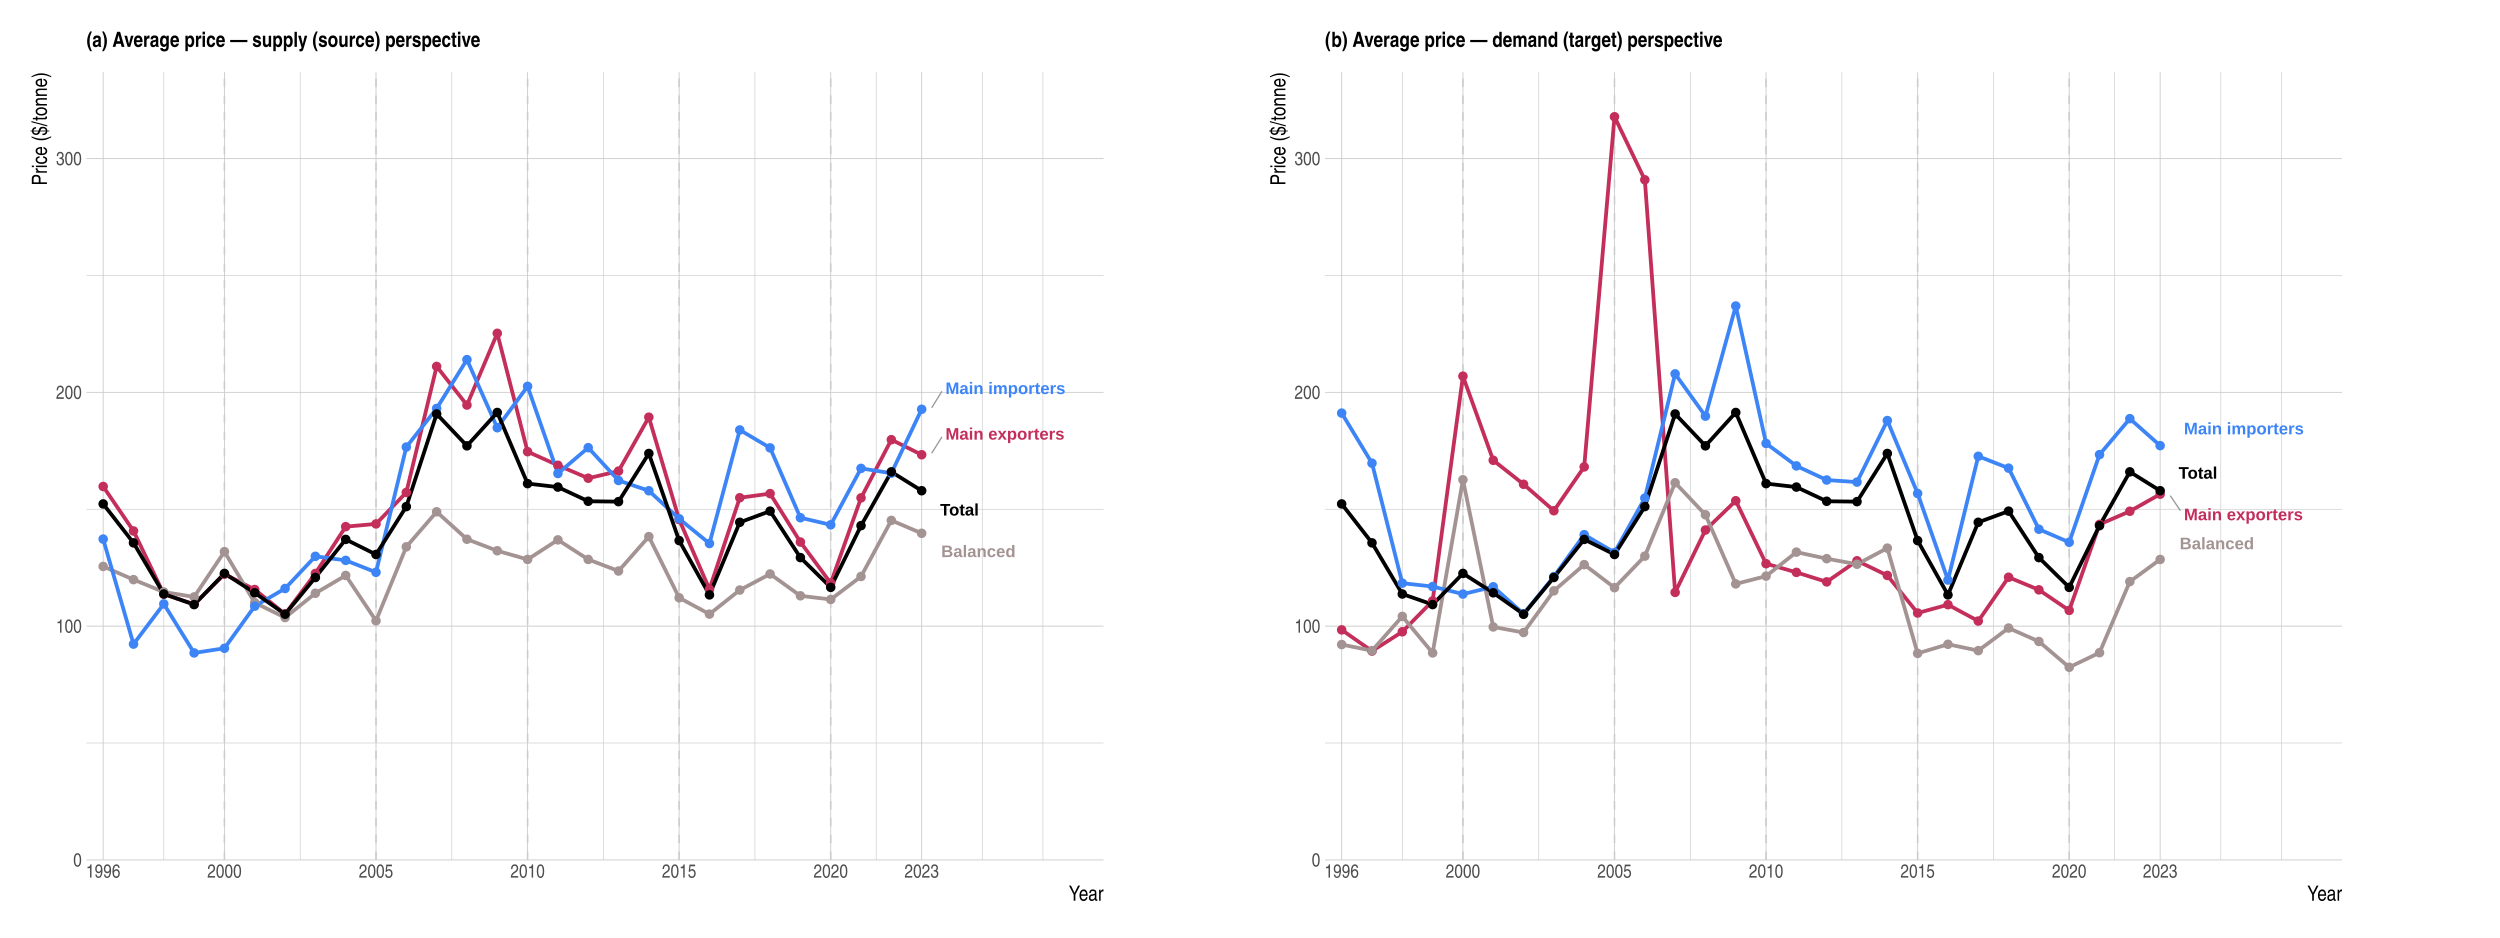
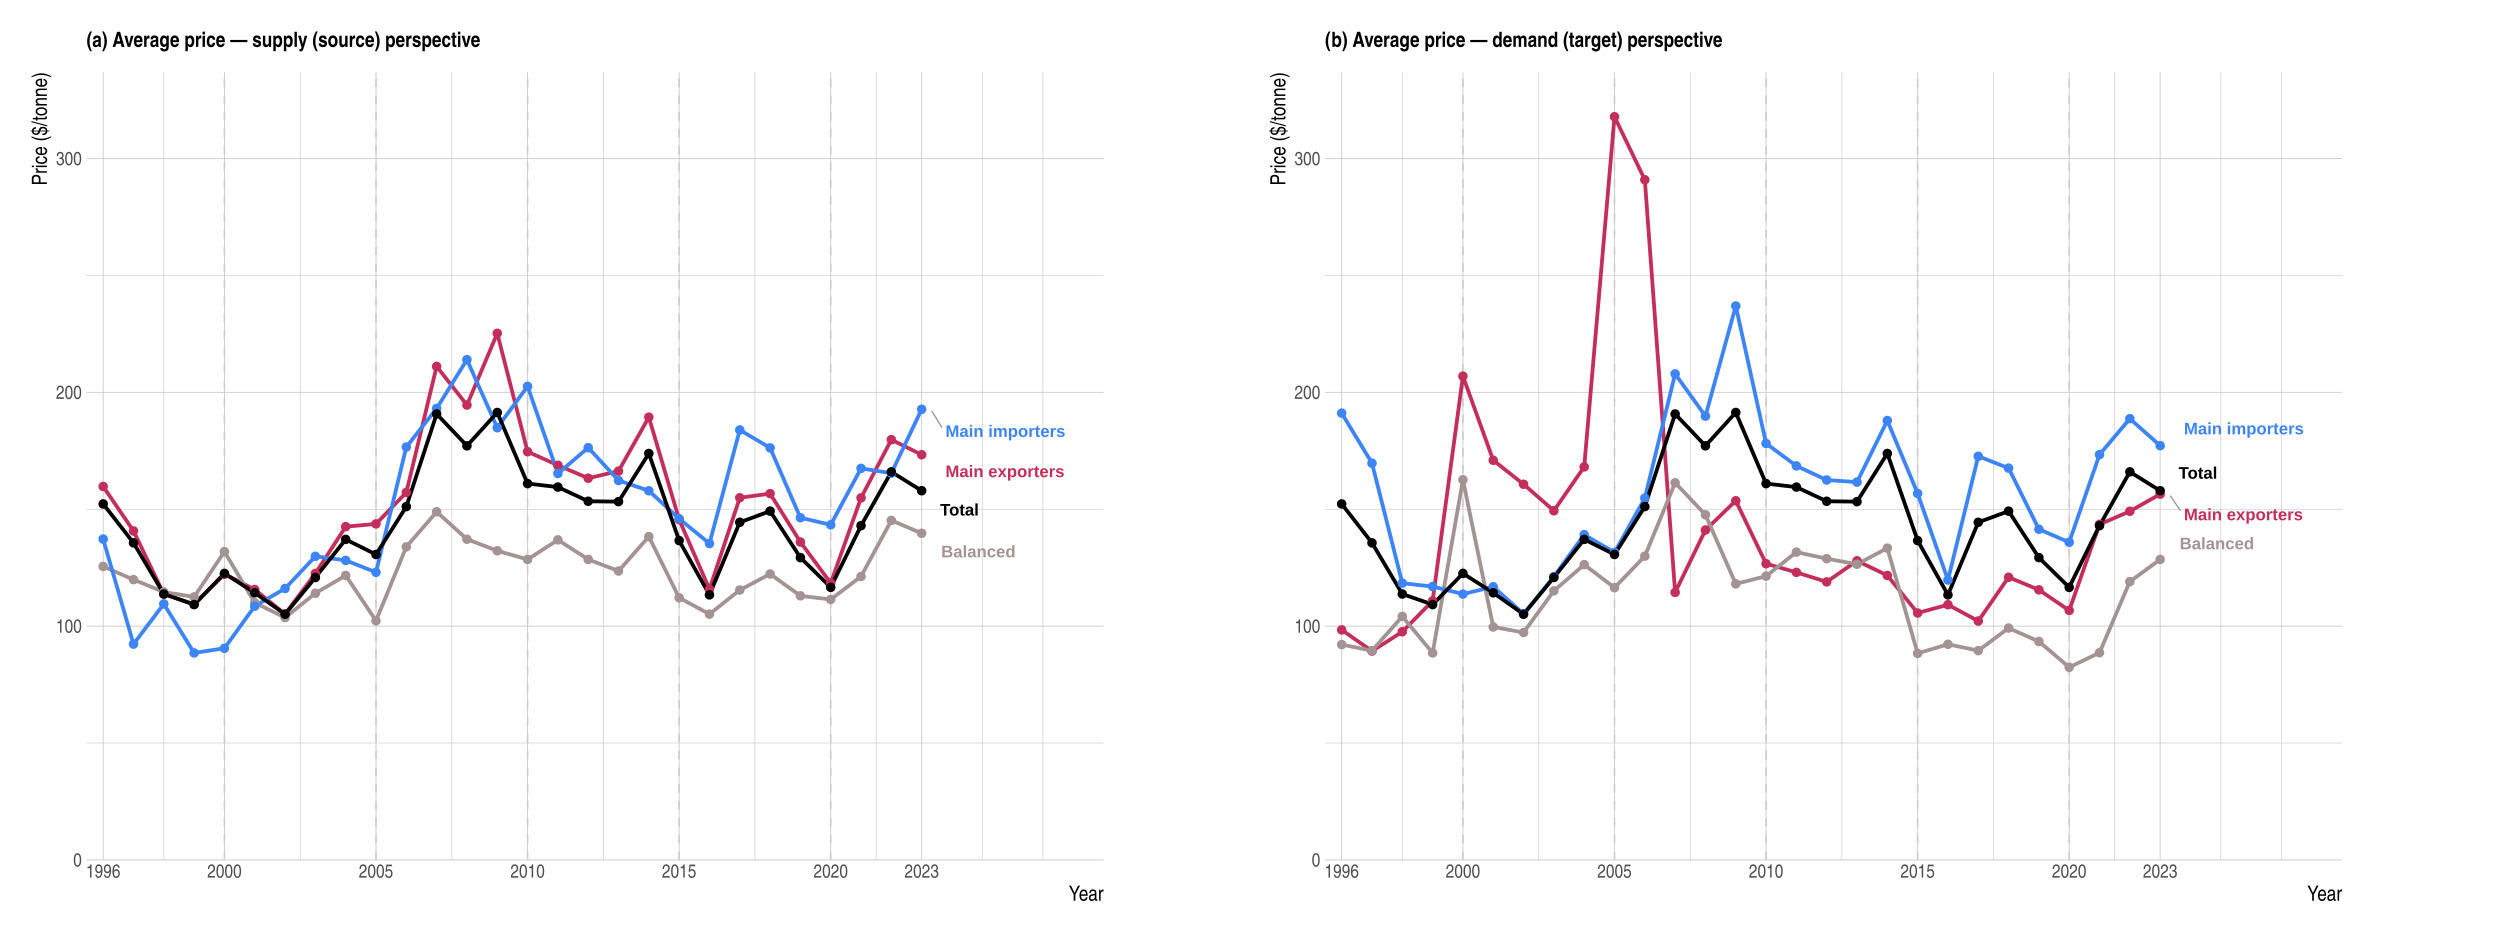
<svg xmlns="http://www.w3.org/2000/svg" class="svglite" width="1190.40pt" height="446.40pt" viewBox="0 0 1190.40 446.40">
  <defs>
    <style type="text/css">
    .svglite line, .svglite polyline, .svglite polygon, .svglite path, .svglite rect, .svglite circle {
      fill: none;
      stroke: #000000;
      stroke-linecap: round;
      stroke-linejoin: round;
      stroke-miterlimit: 10.00;
    }
    .svglite text {
      white-space: pre;
    }
  </style>
  </defs>
  <rect width="100%" height="100%" style="stroke: none; fill: #FFFFFF;" />
  <defs>
    <clipPath id="cpMC4wMHwxMTkwLjQwfDAuMDB8NDQ2LjQw">
      <rect x="0.00" y="0.00" width="1190.40" height="446.40" />
    </clipPath>
  </defs>
  <g clip-path="url(#cpMC4wMHwxMTkwLjQwfDAuMDB8NDQ2LjQw)">
    <rect x="0" y="0.00" width="1190.40" height="446.40" style="stroke-width: 1.07; stroke: #FFFFFF; fill: #FFFFFF;" />
  </g>
  <defs>
    <clipPath id="cpNDEuMTl8MTExNS4xOHwzNC4zNnw0MDkuNDY=">
      <rect x="41.19" y="34.36" width="1073.99" height="375.10" />
    </clipPath>
  </defs>
  <g clip-path="url(#cpNDEuMTl8MTExNS4xOHwzNC4zNnw0MDkuNDY=)">
</g>
  <g clip-path="url(#cpMC4wMHwxMTkwLjQwfDAuMDB8NDQ2LjQw)">
</g>
  <defs>
    <clipPath id="cpNS40OHw1OTUuMjB8NS40OHw0NDAuOTI=">
      <rect x="5.48" y="5.48" width="589.72" height="435.44" />
    </clipPath>
  </defs>
  <g clip-path="url(#cpNS40OHw1OTUuMjB8NS40OHw0NDAuOTI=)">
</g>
  <g clip-path="url(#cpMC4wMHwxMTkwLjQwfDAuMDB8NDQ2LjQw)">
</g>
  <defs>
    <clipPath id="cpNTk1LjIwfDExODQuOTJ8NS40OHw0NDAuOTI=">
      <rect x="595.20" y="5.48" width="589.72" height="435.44" />
    </clipPath>
  </defs>
  <g clip-path="url(#cpNTk1LjIwfDExODQuOTJ8NS40OHw0NDAuOTI=)">
</g>
  <g clip-path="url(#cpMC4wMHwxMTkwLjQwfDAuMDB8NDQ2LjQw)">
    <polyline points="41.19,353.80 525.46,353.80 " style="stroke-width: 0.32; stroke: #CCCCCC; stroke-linecap: butt;" />
    <polyline points="41.19,242.49 525.46,242.49 " style="stroke-width: 0.32; stroke: #CCCCCC; stroke-linecap: butt;" />
    <polyline points="41.19,131.17 525.46,131.17 " style="stroke-width: 0.32; stroke: #CCCCCC; stroke-linecap: butt;" />
    <polyline points="78.00,409.46 78.00,34.36 " style="stroke-width: 0.32; stroke: #CCCCCC; stroke-linecap: butt;" />
    <polyline points="142.96,409.46 142.96,34.36 " style="stroke-width: 0.32; stroke: #CCCCCC; stroke-linecap: butt;" />
    <polyline points="215.13,409.46 215.13,34.36 " style="stroke-width: 0.32; stroke: #CCCCCC; stroke-linecap: butt;" />
    <polyline points="287.30,409.46 287.30,34.36 " style="stroke-width: 0.32; stroke: #CCCCCC; stroke-linecap: butt;" />
    <polyline points="359.47,409.46 359.47,34.36 " style="stroke-width: 0.32; stroke: #CCCCCC; stroke-linecap: butt;" />
    <polyline points="417.21,409.46 417.21,34.36 " style="stroke-width: 0.32; stroke: #CCCCCC; stroke-linecap: butt;" />
    <polyline points="467.72,409.46 467.72,34.36 " style="stroke-width: 0.32; stroke: #CCCCCC; stroke-linecap: butt;" />
    <polyline points="496.59,409.46 496.59,34.36 " style="stroke-width: 0.32; stroke: #CCCCCC; stroke-linecap: butt;" />
    <polyline points="41.19,409.46 525.46,409.46 " style="stroke-width: 0.43; stroke: #CCCCCC; stroke-linecap: butt;" />
    <polyline points="41.19,298.14 525.46,298.14 " style="stroke-width: 0.43; stroke: #CCCCCC; stroke-linecap: butt;" />
    <polyline points="41.19,186.83 525.46,186.83 " style="stroke-width: 0.43; stroke: #CCCCCC; stroke-linecap: butt;" />
    <polyline points="41.19,75.51 525.46,75.51 " style="stroke-width: 0.43; stroke: #CCCCCC; stroke-linecap: butt;" />
    <polyline points="49.13,409.46 49.13,34.36 " style="stroke-width: 0.43; stroke: #CCCCCC; stroke-linecap: butt;" />
    <polyline points="106.87,409.46 106.87,34.36 " style="stroke-width: 0.43; stroke: #CCCCCC; stroke-linecap: butt;" />
    <polyline points="179.04,409.46 179.04,34.36 " style="stroke-width: 0.43; stroke: #CCCCCC; stroke-linecap: butt;" />
    <polyline points="251.21,409.46 251.21,34.36 " style="stroke-width: 0.43; stroke: #CCCCCC; stroke-linecap: butt;" />
    <polyline points="323.38,409.46 323.38,34.36 " style="stroke-width: 0.43; stroke: #CCCCCC; stroke-linecap: butt;" />
    <polyline points="395.55,409.46 395.55,34.36 " style="stroke-width: 0.43; stroke: #CCCCCC; stroke-linecap: butt;" />
    <polyline points="438.86,409.46 438.86,34.36 " style="stroke-width: 0.43; stroke: #CCCCCC; stroke-linecap: butt;" />
    <line x1="106.87" y1="409.46" x2="106.87" y2="34.36" style="stroke-width: 0.75; stroke: #CCCCCC; stroke-dasharray: 4.00,4.00; stroke-linecap: butt;" />
    <line x1="179.04" y1="409.46" x2="179.04" y2="34.36" style="stroke-width: 0.75; stroke: #CCCCCC; stroke-dasharray: 4.00,4.00; stroke-linecap: butt;" />
    <line x1="251.21" y1="409.46" x2="251.21" y2="34.36" style="stroke-width: 0.75; stroke: #CCCCCC; stroke-dasharray: 4.00,4.00; stroke-linecap: butt;" />
    <line x1="323.38" y1="409.46" x2="323.38" y2="34.36" style="stroke-width: 0.75; stroke: #CCCCCC; stroke-dasharray: 4.00,4.00; stroke-linecap: butt;" />
    <line x1="395.55" y1="409.46" x2="395.55" y2="34.36" style="stroke-width: 0.75; stroke: #CCCCCC; stroke-dasharray: 4.00,4.00; stroke-linecap: butt;" />
    <polyline points="49.13,231.65 63.57,252.82 78.00,282.87 92.44,287.76 106.87,273.40 121.30,280.70 135.74,292.39 150.17,273.06 164.61,250.77 179.04,249.47 193.47,234.48 207.91,174.48 222.34,192.87 236.78,158.71 251.21,215.07 265.65,221.55 280.08,227.71 294.51,224.32 308.95,198.65 323.38,247.39 337.82,280.58 352.25,237.01 366.69,235.04 381.12,258.10 395.55,277.65 409.99,237.07 424.42,209.36 438.86,216.53 " style="stroke-width: 1.81; stroke: #C32E5A; stroke-linecap: butt;" />
    <polyline points="49.13,269.71 63.57,276.00 78.00,281.89 92.44,284.23 106.87,262.67 121.30,286.99 135.74,294.06 150.17,282.49 164.61,274.00 179.04,295.58 193.47,260.38 207.91,243.69 222.34,256.76 236.78,262.25 251.21,266.39 265.65,257.07 280.08,266.38 294.51,271.90 308.95,255.51 323.38,284.63 337.82,292.42 352.25,280.96 366.69,273.31 381.12,283.70 395.55,285.44 409.99,274.49 424.42,247.79 438.86,253.94 " style="stroke-width: 1.81; stroke: #A49393; stroke-linecap: butt;" />
    <polyline points="49.13,256.69 63.57,306.70 78.00,287.56 92.44,310.90 106.87,308.68 121.30,288.62 135.74,280.22 150.17,264.90 164.61,266.83 179.04,272.51 193.47,212.87 207.91,194.49 222.34,171.25 236.78,203.67 251.21,183.97 265.65,225.46 280.08,213.17 294.51,228.79 308.95,233.68 323.38,247.00 337.82,258.80 352.25,204.73 366.69,213.26 381.12,246.52 395.55,249.90 409.99,223.02 424.42,225.32 438.86,194.88 " style="stroke-width: 1.81; stroke: #3D85F7; stroke-linecap: butt;" />
    <polyline points="49.13,239.95 63.57,258.49 78.00,282.84 92.44,287.88 106.87,273.04 121.30,282.27 135.74,292.47 150.17,274.97 164.61,256.84 179.04,264.03 193.47,241.22 207.91,197.11 222.34,212.29 236.78,196.41 251.21,230.27 265.65,231.92 280.08,238.68 294.51,238.86 308.95,215.93 323.38,257.40 337.82,283.26 352.25,248.70 366.69,243.38 381.12,265.51 395.55,279.68 409.99,250.29 424.42,224.68 438.86,233.66 " style="stroke-width: 1.81; stroke-linecap: butt;" />
    <circle cx="49.13" cy="231.65" r="2.27" style="stroke-width: 0.71; stroke: none; fill: #C32E5A;" />
    <circle cx="63.57" cy="252.82" r="2.27" style="stroke-width: 0.71; stroke: none; fill: #C32E5A;" />
    <circle cx="78.00" cy="282.87" r="2.27" style="stroke-width: 0.71; stroke: none; fill: #C32E5A;" />
    <circle cx="92.44" cy="287.76" r="2.27" style="stroke-width: 0.71; stroke: none; fill: #C32E5A;" />
    <circle cx="106.87" cy="273.40" r="2.27" style="stroke-width: 0.71; stroke: none; fill: #C32E5A;" />
    <circle cx="121.30" cy="280.70" r="2.27" style="stroke-width: 0.71; stroke: none; fill: #C32E5A;" />
    <circle cx="135.74" cy="292.39" r="2.27" style="stroke-width: 0.71; stroke: none; fill: #C32E5A;" />
    <circle cx="150.17" cy="273.06" r="2.27" style="stroke-width: 0.71; stroke: none; fill: #C32E5A;" />
    <circle cx="164.61" cy="250.77" r="2.27" style="stroke-width: 0.71; stroke: none; fill: #C32E5A;" />
    <circle cx="179.04" cy="249.47" r="2.27" style="stroke-width: 0.71; stroke: none; fill: #C32E5A;" />
    <circle cx="193.47" cy="234.48" r="2.27" style="stroke-width: 0.71; stroke: none; fill: #C32E5A;" />
    <circle cx="207.91" cy="174.48" r="2.27" style="stroke-width: 0.71; stroke: none; fill: #C32E5A;" />
    <circle cx="222.34" cy="192.87" r="2.27" style="stroke-width: 0.71; stroke: none; fill: #C32E5A;" />
    <circle cx="236.78" cy="158.71" r="2.27" style="stroke-width: 0.71; stroke: none; fill: #C32E5A;" />
    <circle cx="251.21" cy="215.07" r="2.27" style="stroke-width: 0.71; stroke: none; fill: #C32E5A;" />
    <circle cx="265.65" cy="221.55" r="2.27" style="stroke-width: 0.71; stroke: none; fill: #C32E5A;" />
    <circle cx="280.08" cy="227.71" r="2.27" style="stroke-width: 0.71; stroke: none; fill: #C32E5A;" />
    <circle cx="294.51" cy="224.32" r="2.27" style="stroke-width: 0.71; stroke: none; fill: #C32E5A;" />
    <circle cx="308.95" cy="198.65" r="2.27" style="stroke-width: 0.71; stroke: none; fill: #C32E5A;" />
    <circle cx="323.38" cy="247.39" r="2.27" style="stroke-width: 0.71; stroke: none; fill: #C32E5A;" />
    <circle cx="337.82" cy="280.58" r="2.27" style="stroke-width: 0.71; stroke: none; fill: #C32E5A;" />
    <circle cx="352.25" cy="237.01" r="2.27" style="stroke-width: 0.71; stroke: none; fill: #C32E5A;" />
    <circle cx="366.69" cy="235.04" r="2.27" style="stroke-width: 0.71; stroke: none; fill: #C32E5A;" />
    <circle cx="381.12" cy="258.10" r="2.27" style="stroke-width: 0.71; stroke: none; fill: #C32E5A;" />
    <circle cx="395.55" cy="277.65" r="2.27" style="stroke-width: 0.71; stroke: none; fill: #C32E5A;" />
    <circle cx="409.99" cy="237.07" r="2.27" style="stroke-width: 0.71; stroke: none; fill: #C32E5A;" />
    <circle cx="424.42" cy="209.36" r="2.27" style="stroke-width: 0.71; stroke: none; fill: #C32E5A;" />
    <circle cx="438.86" cy="216.53" r="2.27" style="stroke-width: 0.71; stroke: none; fill: #C32E5A;" />
    <circle cx="49.13" cy="269.71" r="2.27" style="stroke-width: 0.71; stroke: none; fill: #A49393;" />
    <circle cx="63.57" cy="276.00" r="2.27" style="stroke-width: 0.71; stroke: none; fill: #A49393;" />
    <circle cx="78.00" cy="281.89" r="2.27" style="stroke-width: 0.71; stroke: none; fill: #A49393;" />
    <circle cx="92.44" cy="284.23" r="2.27" style="stroke-width: 0.71; stroke: none; fill: #A49393;" />
    <circle cx="106.87" cy="262.67" r="2.27" style="stroke-width: 0.71; stroke: none; fill: #A49393;" />
    <circle cx="121.30" cy="286.99" r="2.27" style="stroke-width: 0.71; stroke: none; fill: #A49393;" />
    <circle cx="135.74" cy="294.06" r="2.27" style="stroke-width: 0.71; stroke: none; fill: #A49393;" />
    <circle cx="150.17" cy="282.49" r="2.27" style="stroke-width: 0.71; stroke: none; fill: #A49393;" />
    <circle cx="164.61" cy="274.00" r="2.27" style="stroke-width: 0.71; stroke: none; fill: #A49393;" />
    <circle cx="179.04" cy="295.58" r="2.27" style="stroke-width: 0.71; stroke: none; fill: #A49393;" />
    <circle cx="193.47" cy="260.38" r="2.27" style="stroke-width: 0.71; stroke: none; fill: #A49393;" />
    <circle cx="207.91" cy="243.69" r="2.27" style="stroke-width: 0.71; stroke: none; fill: #A49393;" />
    <circle cx="222.34" cy="256.76" r="2.27" style="stroke-width: 0.71; stroke: none; fill: #A49393;" />
    <circle cx="236.78" cy="262.25" r="2.27" style="stroke-width: 0.71; stroke: none; fill: #A49393;" />
    <circle cx="251.21" cy="266.39" r="2.27" style="stroke-width: 0.71; stroke: none; fill: #A49393;" />
    <circle cx="265.65" cy="257.07" r="2.27" style="stroke-width: 0.71; stroke: none; fill: #A49393;" />
    <circle cx="280.08" cy="266.38" r="2.27" style="stroke-width: 0.71; stroke: none; fill: #A49393;" />
    <circle cx="294.51" cy="271.90" r="2.27" style="stroke-width: 0.71; stroke: none; fill: #A49393;" />
    <circle cx="308.95" cy="255.51" r="2.27" style="stroke-width: 0.71; stroke: none; fill: #A49393;" />
    <circle cx="323.38" cy="284.63" r="2.27" style="stroke-width: 0.71; stroke: none; fill: #A49393;" />
    <circle cx="337.82" cy="292.42" r="2.27" style="stroke-width: 0.71; stroke: none; fill: #A49393;" />
    <circle cx="352.25" cy="280.96" r="2.27" style="stroke-width: 0.71; stroke: none; fill: #A49393;" />
    <circle cx="366.69" cy="273.31" r="2.27" style="stroke-width: 0.71; stroke: none; fill: #A49393;" />
    <circle cx="381.12" cy="283.70" r="2.27" style="stroke-width: 0.71; stroke: none; fill: #A49393;" />
    <circle cx="395.55" cy="285.44" r="2.27" style="stroke-width: 0.71; stroke: none; fill: #A49393;" />
    <circle cx="409.99" cy="274.49" r="2.27" style="stroke-width: 0.71; stroke: none; fill: #A49393;" />
    <circle cx="424.42" cy="247.79" r="2.27" style="stroke-width: 0.71; stroke: none; fill: #A49393;" />
    <circle cx="438.86" cy="253.94" r="2.27" style="stroke-width: 0.71; stroke: none; fill: #A49393;" />
    <circle cx="49.13" cy="256.69" r="2.27" style="stroke-width: 0.71; stroke: none; fill: #3D85F7;" />
    <circle cx="63.57" cy="306.70" r="2.27" style="stroke-width: 0.71; stroke: none; fill: #3D85F7;" />
    <circle cx="78.00" cy="287.56" r="2.27" style="stroke-width: 0.71; stroke: none; fill: #3D85F7;" />
    <circle cx="92.44" cy="310.90" r="2.27" style="stroke-width: 0.71; stroke: none; fill: #3D85F7;" />
    <circle cx="106.87" cy="308.68" r="2.27" style="stroke-width: 0.71; stroke: none; fill: #3D85F7;" />
    <circle cx="121.30" cy="288.62" r="2.27" style="stroke-width: 0.71; stroke: none; fill: #3D85F7;" />
    <circle cx="135.74" cy="280.22" r="2.27" style="stroke-width: 0.71; stroke: none; fill: #3D85F7;" />
    <circle cx="150.17" cy="264.90" r="2.27" style="stroke-width: 0.71; stroke: none; fill: #3D85F7;" />
    <circle cx="164.61" cy="266.83" r="2.27" style="stroke-width: 0.71; stroke: none; fill: #3D85F7;" />
    <circle cx="179.04" cy="272.51" r="2.27" style="stroke-width: 0.71; stroke: none; fill: #3D85F7;" />
    <circle cx="193.47" cy="212.87" r="2.27" style="stroke-width: 0.71; stroke: none; fill: #3D85F7;" />
    <circle cx="207.91" cy="194.49" r="2.27" style="stroke-width: 0.71; stroke: none; fill: #3D85F7;" />
    <circle cx="222.34" cy="171.25" r="2.27" style="stroke-width: 0.71; stroke: none; fill: #3D85F7;" />
    <circle cx="236.78" cy="203.67" r="2.27" style="stroke-width: 0.71; stroke: none; fill: #3D85F7;" />
    <circle cx="251.21" cy="183.97" r="2.27" style="stroke-width: 0.71; stroke: none; fill: #3D85F7;" />
    <circle cx="265.65" cy="225.46" r="2.27" style="stroke-width: 0.71; stroke: none; fill: #3D85F7;" />
    <circle cx="280.08" cy="213.17" r="2.27" style="stroke-width: 0.71; stroke: none; fill: #3D85F7;" />
    <circle cx="294.51" cy="228.79" r="2.27" style="stroke-width: 0.71; stroke: none; fill: #3D85F7;" />
    <circle cx="308.95" cy="233.68" r="2.27" style="stroke-width: 0.71; stroke: none; fill: #3D85F7;" />
    <circle cx="323.38" cy="247.00" r="2.27" style="stroke-width: 0.71; stroke: none; fill: #3D85F7;" />
    <circle cx="337.82" cy="258.80" r="2.27" style="stroke-width: 0.71; stroke: none; fill: #3D85F7;" />
    <circle cx="352.25" cy="204.73" r="2.27" style="stroke-width: 0.71; stroke: none; fill: #3D85F7;" />
    <circle cx="366.69" cy="213.26" r="2.27" style="stroke-width: 0.71; stroke: none; fill: #3D85F7;" />
    <circle cx="381.12" cy="246.52" r="2.27" style="stroke-width: 0.71; stroke: none; fill: #3D85F7;" />
    <circle cx="395.55" cy="249.90" r="2.27" style="stroke-width: 0.71; stroke: none; fill: #3D85F7;" />
    <circle cx="409.99" cy="223.02" r="2.27" style="stroke-width: 0.71; stroke: none; fill: #3D85F7;" />
    <circle cx="424.42" cy="225.32" r="2.27" style="stroke-width: 0.71; stroke: none; fill: #3D85F7;" />
    <circle cx="438.86" cy="194.88" r="2.27" style="stroke-width: 0.71; stroke: none; fill: #3D85F7;" />
    <circle cx="49.13" cy="239.95" r="2.27" style="stroke-width: 0.71; stroke: none; fill: #000000;" />
    <circle cx="63.57" cy="258.49" r="2.27" style="stroke-width: 0.71; stroke: none; fill: #000000;" />
    <circle cx="78.00" cy="282.84" r="2.27" style="stroke-width: 0.71; stroke: none; fill: #000000;" />
    <circle cx="92.44" cy="287.88" r="2.27" style="stroke-width: 0.71; stroke: none; fill: #000000;" />
    <circle cx="106.87" cy="273.04" r="2.27" style="stroke-width: 0.71; stroke: none; fill: #000000;" />
    <circle cx="121.30" cy="282.27" r="2.27" style="stroke-width: 0.71; stroke: none; fill: #000000;" />
    <circle cx="135.74" cy="292.47" r="2.27" style="stroke-width: 0.71; stroke: none; fill: #000000;" />
    <circle cx="150.17" cy="274.97" r="2.27" style="stroke-width: 0.71; stroke: none; fill: #000000;" />
    <circle cx="164.61" cy="256.84" r="2.27" style="stroke-width: 0.71; stroke: none; fill: #000000;" />
    <circle cx="179.04" cy="264.03" r="2.27" style="stroke-width: 0.71; stroke: none; fill: #000000;" />
    <circle cx="193.47" cy="241.22" r="2.27" style="stroke-width: 0.71; stroke: none; fill: #000000;" />
    <circle cx="207.91" cy="197.11" r="2.27" style="stroke-width: 0.71; stroke: none; fill: #000000;" />
    <circle cx="222.34" cy="212.29" r="2.27" style="stroke-width: 0.71; stroke: none; fill: #000000;" />
    <circle cx="236.78" cy="196.41" r="2.27" style="stroke-width: 0.71; stroke: none; fill: #000000;" />
    <circle cx="251.21" cy="230.27" r="2.27" style="stroke-width: 0.71; stroke: none; fill: #000000;" />
    <circle cx="265.65" cy="231.92" r="2.27" style="stroke-width: 0.71; stroke: none; fill: #000000;" />
    <circle cx="280.08" cy="238.68" r="2.27" style="stroke-width: 0.71; stroke: none; fill: #000000;" />
    <circle cx="294.51" cy="238.86" r="2.27" style="stroke-width: 0.71; stroke: none; fill: #000000;" />
    <circle cx="308.95" cy="215.93" r="2.27" style="stroke-width: 0.71; stroke: none; fill: #000000;" />
    <circle cx="323.38" cy="257.40" r="2.27" style="stroke-width: 0.71; stroke: none; fill: #000000;" />
    <circle cx="337.82" cy="283.26" r="2.27" style="stroke-width: 0.71; stroke: none; fill: #000000;" />
    <circle cx="352.25" cy="248.70" r="2.27" style="stroke-width: 0.71; stroke: none; fill: #000000;" />
    <circle cx="366.69" cy="243.38" r="2.27" style="stroke-width: 0.71; stroke: none; fill: #000000;" />
    <circle cx="381.12" cy="265.51" r="2.27" style="stroke-width: 0.71; stroke: none; fill: #000000;" />
    <circle cx="395.55" cy="279.68" r="2.27" style="stroke-width: 0.71; stroke: none; fill: #000000;" />
    <circle cx="409.99" cy="250.29" r="2.27" style="stroke-width: 0.71; stroke: none; fill: #000000;" />
    <circle cx="424.42" cy="224.68" r="2.27" style="stroke-width: 0.71; stroke: none; fill: #000000;" />
    <circle cx="438.86" cy="233.66" r="2.27" style="stroke-width: 0.71; stroke: none; fill: #000000;" />
-     <line x1="448.38" y1="208.23" x2="443.76" y2="215.61" style="stroke-width: 0.64; stroke: #999999;" />
-     <line x1="448.38" y1="186.52" x2="443.76" y2="193.97" style="stroke-width: 0.64; stroke: #999999;" />
-     <text x="450.18" y="209.34" style="font-size: 7.97px; font-weight: bold;fill: #C32E5A; font-family: &quot;Liberation Sans&quot;;" textLength="67.92px" lengthAdjust="spacingAndGlyphs">Main exporters</text>
-     <text x="448.15" y="265.27" style="font-size: 7.97px; font-weight: bold;fill: #A49393; font-family: &quot;Liberation Sans&quot;;" textLength="41.00px" lengthAdjust="spacingAndGlyphs">Balanced</text>
-     <text x="450.18" y="187.64" style="font-size: 7.97px; font-weight: bold;fill: #3D85F7; font-family: &quot;Liberation Sans&quot;;" textLength="68.41px" lengthAdjust="spacingAndGlyphs">Main importers</text>
-     <text x="447.64" y="245.47" style="font-size: 7.97px; font-weight: bold; font-family: &quot;Liberation Sans&quot;;" textLength="21.74px" lengthAdjust="spacingAndGlyphs">Total</text>
+     <line x1="448.38" y1="203.38" x2="443.75" y2="195.81" style="stroke-width: 0.64; stroke: #999999;" />
+     <text x="450.18" y="227.20" style="font-size: 7.97px; font-weight: bold;fill: #C32E5A; font-family: &quot;Liberation Sans&quot;;" textLength="67.92px" lengthAdjust="spacingAndGlyphs">Main exporters</text>
+     <text x="448.15" y="265.37" style="font-size: 7.97px; font-weight: bold;fill: #A49393; font-family: &quot;Liberation Sans&quot;;" textLength="41.00px" lengthAdjust="spacingAndGlyphs">Balanced</text>
+     <text x="450.18" y="208.05" style="font-size: 7.97px; font-weight: bold;fill: #3D85F7; font-family: &quot;Liberation Sans&quot;;" textLength="68.41px" lengthAdjust="spacingAndGlyphs">Main importers</text>
+     <text x="447.64" y="245.48" style="font-size: 7.97px; font-weight: bold; font-family: &quot;Liberation Sans&quot;;" textLength="21.74px" lengthAdjust="spacingAndGlyphs">Total</text>
    <text x="38.95" y="412.56" text-anchor="end" style="font-size: 9.00px;fill: #4D4D4D; font-family: &quot;Liberation Sans Narrow&quot;;" textLength="4.10px" lengthAdjust="spacingAndGlyphs">0</text>
    <text x="38.95" y="301.24" text-anchor="end" style="font-size: 9.00px;fill: #4D4D4D; font-family: &quot;Liberation Sans Narrow&quot;;" textLength="12.31px" lengthAdjust="spacingAndGlyphs">100</text>
    <text x="38.95" y="189.92" text-anchor="end" style="font-size: 9.00px;fill: #4D4D4D; font-family: &quot;Liberation Sans Narrow&quot;;" textLength="12.31px" lengthAdjust="spacingAndGlyphs">200</text>
    <text x="38.95" y="78.61" text-anchor="end" style="font-size: 9.00px;fill: #4D4D4D; font-family: &quot;Liberation Sans Narrow&quot;;" textLength="12.31px" lengthAdjust="spacingAndGlyphs">300</text>
    <text x="49.13" y="417.89" text-anchor="middle" style="font-size: 9.00px;fill: #4D4D4D; font-family: &quot;Liberation Sans Narrow&quot;;" textLength="16.42px" lengthAdjust="spacingAndGlyphs">1996</text>
    <text x="106.87" y="417.89" text-anchor="middle" style="font-size: 9.00px;fill: #4D4D4D; font-family: &quot;Liberation Sans Narrow&quot;;" textLength="16.42px" lengthAdjust="spacingAndGlyphs">2000</text>
    <text x="179.04" y="417.89" text-anchor="middle" style="font-size: 9.00px;fill: #4D4D4D; font-family: &quot;Liberation Sans Narrow&quot;;" textLength="16.42px" lengthAdjust="spacingAndGlyphs">2005</text>
    <text x="251.21" y="417.89" text-anchor="middle" style="font-size: 9.00px;fill: #4D4D4D; font-family: &quot;Liberation Sans Narrow&quot;;" textLength="16.42px" lengthAdjust="spacingAndGlyphs">2010</text>
    <text x="323.38" y="417.89" text-anchor="middle" style="font-size: 9.00px;fill: #4D4D4D; font-family: &quot;Liberation Sans Narrow&quot;;" textLength="16.42px" lengthAdjust="spacingAndGlyphs">2015</text>
    <text x="395.55" y="417.89" text-anchor="middle" style="font-size: 9.00px;fill: #4D4D4D; font-family: &quot;Liberation Sans Narrow&quot;;" textLength="16.42px" lengthAdjust="spacingAndGlyphs">2020</text>
    <text x="438.86" y="417.89" text-anchor="middle" style="font-size: 9.00px;fill: #4D4D4D; font-family: &quot;Liberation Sans Narrow&quot;;" textLength="16.42px" lengthAdjust="spacingAndGlyphs">2023</text>
    <text x="525.46" y="428.88" text-anchor="end" style="font-size: 10.00px; font-family: &quot;Liberation Sans Narrow&quot;;" textLength="16.57px" lengthAdjust="spacingAndGlyphs">Year</text>
    <text transform="translate(22.33,34.36) rotate(-90)" text-anchor="end" style="font-size: 10.00px; font-family: &quot;Liberation Sans Narrow&quot;;" textLength="53.78px" lengthAdjust="spacingAndGlyphs">Price ($/tonne)</text>
    <text x="41.19" y="22.33" style="font-size: 10.00px; font-weight: bold; font-family: &quot;Liberation Sans Narrow&quot;;" textLength="187.61px" lengthAdjust="spacingAndGlyphs">(a) Average price — supply (source) perspective</text>
    <polyline points="630.91,353.80 1115.18,353.80 " style="stroke-width: 0.32; stroke: #CCCCCC; stroke-linecap: butt;" />
    <polyline points="630.91,242.49 1115.18,242.49 " style="stroke-width: 0.32; stroke: #CCCCCC; stroke-linecap: butt;" />
    <polyline points="630.91,131.17 1115.18,131.17 " style="stroke-width: 0.32; stroke: #CCCCCC; stroke-linecap: butt;" />
    <polyline points="667.72,409.46 667.72,34.36 " style="stroke-width: 0.32; stroke: #CCCCCC; stroke-linecap: butt;" />
    <polyline points="732.68,409.46 732.68,34.36 " style="stroke-width: 0.32; stroke: #CCCCCC; stroke-linecap: butt;" />
    <polyline points="804.85,409.46 804.85,34.36 " style="stroke-width: 0.32; stroke: #CCCCCC; stroke-linecap: butt;" />
    <polyline points="877.02,409.46 877.02,34.36 " style="stroke-width: 0.32; stroke: #CCCCCC; stroke-linecap: butt;" />
    <polyline points="949.19,409.46 949.19,34.36 " style="stroke-width: 0.32; stroke: #CCCCCC; stroke-linecap: butt;" />
    <polyline points="1006.93,409.46 1006.93,34.36 " style="stroke-width: 0.32; stroke: #CCCCCC; stroke-linecap: butt;" />
    <polyline points="1057.45,409.46 1057.45,34.36 " style="stroke-width: 0.32; stroke: #CCCCCC; stroke-linecap: butt;" />
    <polyline points="1086.31,409.46 1086.31,34.36 " style="stroke-width: 0.32; stroke: #CCCCCC; stroke-linecap: butt;" />
    <polyline points="630.91,409.46 1115.18,409.46 " style="stroke-width: 0.43; stroke: #CCCCCC; stroke-linecap: butt;" />
    <polyline points="630.91,298.14 1115.18,298.14 " style="stroke-width: 0.43; stroke: #CCCCCC; stroke-linecap: butt;" />
    <polyline points="630.91,186.83 1115.18,186.83 " style="stroke-width: 0.43; stroke: #CCCCCC; stroke-linecap: butt;" />
    <polyline points="630.91,75.51 1115.18,75.51 " style="stroke-width: 0.43; stroke: #CCCCCC; stroke-linecap: butt;" />
    <polyline points="638.85,409.46 638.85,34.36 " style="stroke-width: 0.43; stroke: #CCCCCC; stroke-linecap: butt;" />
    <polyline points="696.59,409.46 696.59,34.36 " style="stroke-width: 0.43; stroke: #CCCCCC; stroke-linecap: butt;" />
    <polyline points="768.76,409.46 768.76,34.36 " style="stroke-width: 0.43; stroke: #CCCCCC; stroke-linecap: butt;" />
    <polyline points="840.93,409.46 840.93,34.36 " style="stroke-width: 0.43; stroke: #CCCCCC; stroke-linecap: butt;" />
    <polyline points="913.10,409.46 913.10,34.36 " style="stroke-width: 0.43; stroke: #CCCCCC; stroke-linecap: butt;" />
    <polyline points="985.27,409.46 985.27,34.36 " style="stroke-width: 0.43; stroke: #CCCCCC; stroke-linecap: butt;" />
    <polyline points="1028.58,409.46 1028.58,34.36 " style="stroke-width: 0.43; stroke: #CCCCCC; stroke-linecap: butt;" />
    <line x1="696.59" y1="409.46" x2="696.59" y2="34.36" style="stroke-width: 0.75; stroke: #CCCCCC; stroke-dasharray: 4.00,4.00; stroke-linecap: butt;" />
    <line x1="768.76" y1="409.46" x2="768.76" y2="34.36" style="stroke-width: 0.75; stroke: #CCCCCC; stroke-dasharray: 4.00,4.00; stroke-linecap: butt;" />
    <line x1="840.93" y1="409.46" x2="840.93" y2="34.36" style="stroke-width: 0.75; stroke: #CCCCCC; stroke-dasharray: 4.00,4.00; stroke-linecap: butt;" />
    <line x1="913.10" y1="409.46" x2="913.10" y2="34.36" style="stroke-width: 0.75; stroke: #CCCCCC; stroke-dasharray: 4.00,4.00; stroke-linecap: butt;" />
    <line x1="985.27" y1="409.46" x2="985.27" y2="34.36" style="stroke-width: 0.75; stroke: #CCCCCC; stroke-dasharray: 4.00,4.00; stroke-linecap: butt;" />
    <polyline points="638.85,299.92 653.29,310.02 667.72,300.82 682.16,286.13 696.59,179.12 711.02,219.17 725.46,230.59 739.89,243.19 754.33,222.32 768.76,55.59 783.20,85.61 797.63,282.07 812.06,252.38 826.50,238.44 840.93,268.41 855.37,272.54 869.80,277.07 884.23,267.03 898.67,274.00 913.10,291.89 927.54,287.93 941.97,295.72 956.41,274.86 970.84,280.86 985.27,290.66 999.71,249.69 1014.14,243.44 1028.58,235.31 " style="stroke-width: 1.81; stroke: #C32E5A; stroke-linecap: butt;" />
    <polyline points="638.85,306.91 653.29,309.82 667.72,293.50 682.16,310.90 696.59,228.44 711.02,298.53 725.46,301.17 739.89,281.33 754.33,268.85 768.76,279.83 783.20,264.81 797.63,229.87 812.06,245.12 826.50,278.03 840.93,274.33 855.37,262.90 869.80,266.02 884.23,268.67 898.67,261.00 913.10,311.11 927.54,306.78 941.97,309.81 956.41,299.05 970.84,305.45 985.27,317.73 999.71,310.78 1014.14,276.94 1028.58,266.39 " style="stroke-width: 1.81; stroke: #A49393; stroke-linecap: butt;" />
    <polyline points="638.85,196.71 653.29,220.55 667.72,277.67 682.16,279.30 696.59,282.87 711.02,279.40 725.46,292.30 739.89,274.56 754.33,254.59 768.76,263.08 783.20,237.17 797.63,178.03 812.06,198.15 826.50,145.71 840.93,211.15 855.37,221.84 869.80,228.57 884.23,229.55 898.67,200.25 913.10,234.97 927.54,276.19 941.97,217.26 956.41,222.91 970.84,252.00 985.27,258.21 999.71,216.47 1014.14,199.36 1028.58,212.20 " style="stroke-width: 1.81; stroke: #3D85F7; stroke-linecap: butt;" />
    <polyline points="638.85,239.95 653.29,258.49 667.72,282.84 682.16,287.88 696.59,273.04 711.02,282.27 725.46,292.47 739.89,274.97 754.33,256.84 768.76,264.03 783.20,241.22 797.63,197.11 812.06,212.29 826.50,196.41 840.93,230.27 855.37,231.92 869.80,238.68 884.23,238.86 898.67,215.93 913.10,257.40 927.54,283.26 941.97,248.70 956.41,243.38 970.84,265.51 985.27,279.68 999.71,250.29 1014.14,224.68 1028.58,233.66 " style="stroke-width: 1.81; stroke-linecap: butt;" />
    <circle cx="638.85" cy="299.92" r="2.27" style="stroke-width: 0.71; stroke: none; fill: #C32E5A;" />
    <circle cx="653.29" cy="310.02" r="2.27" style="stroke-width: 0.71; stroke: none; fill: #C32E5A;" />
    <circle cx="667.72" cy="300.82" r="2.27" style="stroke-width: 0.71; stroke: none; fill: #C32E5A;" />
    <circle cx="682.16" cy="286.13" r="2.27" style="stroke-width: 0.71; stroke: none; fill: #C32E5A;" />
    <circle cx="696.59" cy="179.12" r="2.27" style="stroke-width: 0.71; stroke: none; fill: #C32E5A;" />
    <circle cx="711.02" cy="219.17" r="2.27" style="stroke-width: 0.71; stroke: none; fill: #C32E5A;" />
    <circle cx="725.46" cy="230.59" r="2.27" style="stroke-width: 0.71; stroke: none; fill: #C32E5A;" />
    <circle cx="739.89" cy="243.19" r="2.27" style="stroke-width: 0.71; stroke: none; fill: #C32E5A;" />
    <circle cx="754.33" cy="222.32" r="2.27" style="stroke-width: 0.71; stroke: none; fill: #C32E5A;" />
    <circle cx="768.76" cy="55.59" r="2.27" style="stroke-width: 0.71; stroke: none; fill: #C32E5A;" />
    <circle cx="783.20" cy="85.61" r="2.27" style="stroke-width: 0.71; stroke: none; fill: #C32E5A;" />
    <circle cx="797.63" cy="282.07" r="2.27" style="stroke-width: 0.71; stroke: none; fill: #C32E5A;" />
    <circle cx="812.06" cy="252.38" r="2.27" style="stroke-width: 0.71; stroke: none; fill: #C32E5A;" />
    <circle cx="826.50" cy="238.44" r="2.27" style="stroke-width: 0.71; stroke: none; fill: #C32E5A;" />
    <circle cx="840.93" cy="268.41" r="2.27" style="stroke-width: 0.71; stroke: none; fill: #C32E5A;" />
    <circle cx="855.37" cy="272.54" r="2.27" style="stroke-width: 0.71; stroke: none; fill: #C32E5A;" />
    <circle cx="869.80" cy="277.07" r="2.27" style="stroke-width: 0.71; stroke: none; fill: #C32E5A;" />
    <circle cx="884.23" cy="267.03" r="2.27" style="stroke-width: 0.71; stroke: none; fill: #C32E5A;" />
    <circle cx="898.67" cy="274.00" r="2.27" style="stroke-width: 0.71; stroke: none; fill: #C32E5A;" />
    <circle cx="913.10" cy="291.89" r="2.27" style="stroke-width: 0.71; stroke: none; fill: #C32E5A;" />
    <circle cx="927.54" cy="287.93" r="2.27" style="stroke-width: 0.71; stroke: none; fill: #C32E5A;" />
    <circle cx="941.97" cy="295.72" r="2.27" style="stroke-width: 0.71; stroke: none; fill: #C32E5A;" />
    <circle cx="956.41" cy="274.86" r="2.27" style="stroke-width: 0.71; stroke: none; fill: #C32E5A;" />
    <circle cx="970.84" cy="280.86" r="2.27" style="stroke-width: 0.71; stroke: none; fill: #C32E5A;" />
    <circle cx="985.27" cy="290.66" r="2.27" style="stroke-width: 0.71; stroke: none; fill: #C32E5A;" />
    <circle cx="999.71" cy="249.69" r="2.27" style="stroke-width: 0.71; stroke: none; fill: #C32E5A;" />
    <circle cx="1014.14" cy="243.44" r="2.27" style="stroke-width: 0.71; stroke: none; fill: #C32E5A;" />
    <circle cx="1028.58" cy="235.31" r="2.27" style="stroke-width: 0.71; stroke: none; fill: #C32E5A;" />
    <circle cx="638.85" cy="306.91" r="2.27" style="stroke-width: 0.71; stroke: none; fill: #A49393;" />
    <circle cx="653.29" cy="309.82" r="2.27" style="stroke-width: 0.71; stroke: none; fill: #A49393;" />
    <circle cx="667.72" cy="293.50" r="2.27" style="stroke-width: 0.71; stroke: none; fill: #A49393;" />
    <circle cx="682.16" cy="310.90" r="2.27" style="stroke-width: 0.71; stroke: none; fill: #A49393;" />
    <circle cx="696.59" cy="228.44" r="2.27" style="stroke-width: 0.71; stroke: none; fill: #A49393;" />
    <circle cx="711.02" cy="298.53" r="2.27" style="stroke-width: 0.71; stroke: none; fill: #A49393;" />
    <circle cx="725.46" cy="301.17" r="2.27" style="stroke-width: 0.71; stroke: none; fill: #A49393;" />
    <circle cx="739.89" cy="281.33" r="2.27" style="stroke-width: 0.71; stroke: none; fill: #A49393;" />
    <circle cx="754.33" cy="268.85" r="2.27" style="stroke-width: 0.71; stroke: none; fill: #A49393;" />
    <circle cx="768.76" cy="279.83" r="2.27" style="stroke-width: 0.71; stroke: none; fill: #A49393;" />
    <circle cx="783.20" cy="264.81" r="2.27" style="stroke-width: 0.71; stroke: none; fill: #A49393;" />
    <circle cx="797.63" cy="229.87" r="2.27" style="stroke-width: 0.71; stroke: none; fill: #A49393;" />
    <circle cx="812.06" cy="245.12" r="2.27" style="stroke-width: 0.71; stroke: none; fill: #A49393;" />
    <circle cx="826.50" cy="278.03" r="2.27" style="stroke-width: 0.71; stroke: none; fill: #A49393;" />
    <circle cx="840.93" cy="274.33" r="2.27" style="stroke-width: 0.71; stroke: none; fill: #A49393;" />
    <circle cx="855.37" cy="262.90" r="2.27" style="stroke-width: 0.71; stroke: none; fill: #A49393;" />
    <circle cx="869.80" cy="266.02" r="2.27" style="stroke-width: 0.71; stroke: none; fill: #A49393;" />
    <circle cx="884.23" cy="268.67" r="2.27" style="stroke-width: 0.71; stroke: none; fill: #A49393;" />
    <circle cx="898.67" cy="261.00" r="2.27" style="stroke-width: 0.71; stroke: none; fill: #A49393;" />
    <circle cx="913.10" cy="311.11" r="2.27" style="stroke-width: 0.71; stroke: none; fill: #A49393;" />
    <circle cx="927.54" cy="306.78" r="2.27" style="stroke-width: 0.71; stroke: none; fill: #A49393;" />
    <circle cx="941.97" cy="309.81" r="2.27" style="stroke-width: 0.71; stroke: none; fill: #A49393;" />
    <circle cx="956.41" cy="299.05" r="2.27" style="stroke-width: 0.71; stroke: none; fill: #A49393;" />
    <circle cx="970.84" cy="305.45" r="2.27" style="stroke-width: 0.71; stroke: none; fill: #A49393;" />
    <circle cx="985.27" cy="317.73" r="2.27" style="stroke-width: 0.71; stroke: none; fill: #A49393;" />
    <circle cx="999.71" cy="310.78" r="2.27" style="stroke-width: 0.71; stroke: none; fill: #A49393;" />
    <circle cx="1014.14" cy="276.94" r="2.27" style="stroke-width: 0.71; stroke: none; fill: #A49393;" />
    <circle cx="1028.58" cy="266.39" r="2.27" style="stroke-width: 0.71; stroke: none; fill: #A49393;" />
    <circle cx="638.85" cy="196.71" r="2.27" style="stroke-width: 0.71; stroke: none; fill: #3D85F7;" />
    <circle cx="653.29" cy="220.55" r="2.27" style="stroke-width: 0.71; stroke: none; fill: #3D85F7;" />
    <circle cx="667.72" cy="277.67" r="2.27" style="stroke-width: 0.71; stroke: none; fill: #3D85F7;" />
    <circle cx="682.16" cy="279.30" r="2.27" style="stroke-width: 0.71; stroke: none; fill: #3D85F7;" />
    <circle cx="696.59" cy="282.87" r="2.27" style="stroke-width: 0.71; stroke: none; fill: #3D85F7;" />
    <circle cx="711.02" cy="279.40" r="2.27" style="stroke-width: 0.71; stroke: none; fill: #3D85F7;" />
    <circle cx="725.46" cy="292.30" r="2.27" style="stroke-width: 0.71; stroke: none; fill: #3D85F7;" />
    <circle cx="739.89" cy="274.56" r="2.27" style="stroke-width: 0.71; stroke: none; fill: #3D85F7;" />
    <circle cx="754.33" cy="254.59" r="2.27" style="stroke-width: 0.71; stroke: none; fill: #3D85F7;" />
    <circle cx="768.76" cy="263.08" r="2.27" style="stroke-width: 0.71; stroke: none; fill: #3D85F7;" />
    <circle cx="783.20" cy="237.17" r="2.27" style="stroke-width: 0.71; stroke: none; fill: #3D85F7;" />
    <circle cx="797.63" cy="178.03" r="2.27" style="stroke-width: 0.71; stroke: none; fill: #3D85F7;" />
    <circle cx="812.06" cy="198.15" r="2.27" style="stroke-width: 0.71; stroke: none; fill: #3D85F7;" />
    <circle cx="826.50" cy="145.71" r="2.27" style="stroke-width: 0.71; stroke: none; fill: #3D85F7;" />
    <circle cx="840.93" cy="211.15" r="2.27" style="stroke-width: 0.71; stroke: none; fill: #3D85F7;" />
    <circle cx="855.37" cy="221.84" r="2.27" style="stroke-width: 0.71; stroke: none; fill: #3D85F7;" />
    <circle cx="869.80" cy="228.57" r="2.27" style="stroke-width: 0.71; stroke: none; fill: #3D85F7;" />
    <circle cx="884.23" cy="229.55" r="2.27" style="stroke-width: 0.71; stroke: none; fill: #3D85F7;" />
    <circle cx="898.67" cy="200.25" r="2.27" style="stroke-width: 0.71; stroke: none; fill: #3D85F7;" />
    <circle cx="913.10" cy="234.97" r="2.27" style="stroke-width: 0.71; stroke: none; fill: #3D85F7;" />
    <circle cx="927.54" cy="276.19" r="2.27" style="stroke-width: 0.71; stroke: none; fill: #3D85F7;" />
    <circle cx="941.97" cy="217.26" r="2.27" style="stroke-width: 0.71; stroke: none; fill: #3D85F7;" />
    <circle cx="956.41" cy="222.91" r="2.27" style="stroke-width: 0.71; stroke: none; fill: #3D85F7;" />
    <circle cx="970.84" cy="252.00" r="2.27" style="stroke-width: 0.71; stroke: none; fill: #3D85F7;" />
    <circle cx="985.27" cy="258.21" r="2.27" style="stroke-width: 0.71; stroke: none; fill: #3D85F7;" />
    <circle cx="999.71" cy="216.47" r="2.27" style="stroke-width: 0.71; stroke: none; fill: #3D85F7;" />
    <circle cx="1014.14" cy="199.36" r="2.27" style="stroke-width: 0.71; stroke: none; fill: #3D85F7;" />
    <circle cx="1028.58" cy="212.20" r="2.27" style="stroke-width: 0.71; stroke: none; fill: #3D85F7;" />
    <circle cx="638.85" cy="239.95" r="2.27" style="stroke-width: 0.71; stroke: none; fill: #000000;" />
    <circle cx="653.29" cy="258.49" r="2.27" style="stroke-width: 0.71; stroke: none; fill: #000000;" />
    <circle cx="667.72" cy="282.84" r="2.27" style="stroke-width: 0.71; stroke: none; fill: #000000;" />
    <circle cx="682.16" cy="287.88" r="2.27" style="stroke-width: 0.71; stroke: none; fill: #000000;" />
    <circle cx="696.59" cy="273.04" r="2.27" style="stroke-width: 0.71; stroke: none; fill: #000000;" />
    <circle cx="711.02" cy="282.27" r="2.27" style="stroke-width: 0.71; stroke: none; fill: #000000;" />
    <circle cx="725.46" cy="292.47" r="2.27" style="stroke-width: 0.71; stroke: none; fill: #000000;" />
    <circle cx="739.89" cy="274.97" r="2.27" style="stroke-width: 0.71; stroke: none; fill: #000000;" />
    <circle cx="754.33" cy="256.84" r="2.27" style="stroke-width: 0.71; stroke: none; fill: #000000;" />
    <circle cx="768.76" cy="264.03" r="2.27" style="stroke-width: 0.71; stroke: none; fill: #000000;" />
    <circle cx="783.20" cy="241.22" r="2.27" style="stroke-width: 0.71; stroke: none; fill: #000000;" />
    <circle cx="797.63" cy="197.11" r="2.27" style="stroke-width: 0.71; stroke: none; fill: #000000;" />
    <circle cx="812.06" cy="212.29" r="2.27" style="stroke-width: 0.71; stroke: none; fill: #000000;" />
    <circle cx="826.50" cy="196.41" r="2.27" style="stroke-width: 0.71; stroke: none; fill: #000000;" />
    <circle cx="840.93" cy="230.27" r="2.27" style="stroke-width: 0.71; stroke: none; fill: #000000;" />
    <circle cx="855.37" cy="231.92" r="2.27" style="stroke-width: 0.71; stroke: none; fill: #000000;" />
    <circle cx="869.80" cy="238.68" r="2.27" style="stroke-width: 0.71; stroke: none; fill: #000000;" />
    <circle cx="884.23" cy="238.86" r="2.27" style="stroke-width: 0.71; stroke: none; fill: #000000;" />
    <circle cx="898.67" cy="215.93" r="2.27" style="stroke-width: 0.71; stroke: none; fill: #000000;" />
    <circle cx="913.10" cy="257.40" r="2.27" style="stroke-width: 0.71; stroke: none; fill: #000000;" />
    <circle cx="927.54" cy="283.26" r="2.27" style="stroke-width: 0.71; stroke: none; fill: #000000;" />
    <circle cx="941.97" cy="248.70" r="2.27" style="stroke-width: 0.71; stroke: none; fill: #000000;" />
    <circle cx="956.41" cy="243.38" r="2.27" style="stroke-width: 0.71; stroke: none; fill: #000000;" />
    <circle cx="970.84" cy="265.51" r="2.27" style="stroke-width: 0.71; stroke: none; fill: #000000;" />
    <circle cx="985.27" cy="279.68" r="2.27" style="stroke-width: 0.71; stroke: none; fill: #000000;" />
    <circle cx="999.71" cy="250.29" r="2.27" style="stroke-width: 0.71; stroke: none; fill: #000000;" />
    <circle cx="1014.14" cy="224.68" r="2.27" style="stroke-width: 0.71; stroke: none; fill: #000000;" />
    <circle cx="1028.58" cy="233.66" r="2.27" style="stroke-width: 0.71; stroke: none; fill: #000000;" />
    <line x1="1038.10" y1="242.97" x2="1033.52" y2="236.21" style="stroke-width: 0.64; stroke: #999999;" />
    <text x="1039.90" y="247.72" style="font-size: 7.97px; font-weight: bold;fill: #C32E5A; font-family: &quot;Liberation Sans&quot;;" textLength="67.92px" lengthAdjust="spacingAndGlyphs">Main exporters</text>
    <text x="1037.87" y="261.53" style="font-size: 7.97px; font-weight: bold;fill: #A49393; font-family: &quot;Liberation Sans&quot;;" textLength="41.00px" lengthAdjust="spacingAndGlyphs">Balanced</text>
    <text x="1039.90" y="206.82" style="font-size: 7.97px; font-weight: bold;fill: #3D85F7; font-family: &quot;Liberation Sans&quot;;" textLength="68.41px" lengthAdjust="spacingAndGlyphs">Main importers</text>
    <text x="1037.36" y="227.93" style="font-size: 7.97px; font-weight: bold; font-family: &quot;Liberation Sans&quot;;" textLength="21.74px" lengthAdjust="spacingAndGlyphs">Total</text>
    <text x="628.67" y="412.56" text-anchor="end" style="font-size: 9.00px;fill: #4D4D4D; font-family: &quot;Liberation Sans Narrow&quot;;" textLength="4.10px" lengthAdjust="spacingAndGlyphs">0</text>
    <text x="628.67" y="301.24" text-anchor="end" style="font-size: 9.00px;fill: #4D4D4D; font-family: &quot;Liberation Sans Narrow&quot;;" textLength="12.31px" lengthAdjust="spacingAndGlyphs">100</text>
    <text x="628.67" y="189.92" text-anchor="end" style="font-size: 9.00px;fill: #4D4D4D; font-family: &quot;Liberation Sans Narrow&quot;;" textLength="12.31px" lengthAdjust="spacingAndGlyphs">200</text>
    <text x="628.67" y="78.61" text-anchor="end" style="font-size: 9.00px;fill: #4D4D4D; font-family: &quot;Liberation Sans Narrow&quot;;" textLength="12.31px" lengthAdjust="spacingAndGlyphs">300</text>
    <text x="638.85" y="417.89" text-anchor="middle" style="font-size: 9.00px;fill: #4D4D4D; font-family: &quot;Liberation Sans Narrow&quot;;" textLength="16.42px" lengthAdjust="spacingAndGlyphs">1996</text>
    <text x="696.59" y="417.89" text-anchor="middle" style="font-size: 9.00px;fill: #4D4D4D; font-family: &quot;Liberation Sans Narrow&quot;;" textLength="16.42px" lengthAdjust="spacingAndGlyphs">2000</text>
    <text x="768.76" y="417.89" text-anchor="middle" style="font-size: 9.00px;fill: #4D4D4D; font-family: &quot;Liberation Sans Narrow&quot;;" textLength="16.42px" lengthAdjust="spacingAndGlyphs">2005</text>
    <text x="840.93" y="417.89" text-anchor="middle" style="font-size: 9.00px;fill: #4D4D4D; font-family: &quot;Liberation Sans Narrow&quot;;" textLength="16.42px" lengthAdjust="spacingAndGlyphs">2010</text>
    <text x="913.10" y="417.89" text-anchor="middle" style="font-size: 9.00px;fill: #4D4D4D; font-family: &quot;Liberation Sans Narrow&quot;;" textLength="16.42px" lengthAdjust="spacingAndGlyphs">2015</text>
    <text x="985.27" y="417.89" text-anchor="middle" style="font-size: 9.00px;fill: #4D4D4D; font-family: &quot;Liberation Sans Narrow&quot;;" textLength="16.42px" lengthAdjust="spacingAndGlyphs">2020</text>
    <text x="1028.58" y="417.89" text-anchor="middle" style="font-size: 9.00px;fill: #4D4D4D; font-family: &quot;Liberation Sans Narrow&quot;;" textLength="16.42px" lengthAdjust="spacingAndGlyphs">2023</text>
    <text x="1115.18" y="428.88" text-anchor="end" style="font-size: 10.00px; font-family: &quot;Liberation Sans Narrow&quot;;" textLength="16.57px" lengthAdjust="spacingAndGlyphs">Year</text>
    <text transform="translate(612.05,34.36) rotate(-90)" text-anchor="end" style="font-size: 10.00px; font-family: &quot;Liberation Sans Narrow&quot;;" textLength="53.78px" lengthAdjust="spacingAndGlyphs">Price ($/tonne)</text>
    <text x="630.91" y="22.33" style="font-size: 10.00px; font-weight: bold; font-family: &quot;Liberation Sans Narrow&quot;;" textLength="188.96px" lengthAdjust="spacingAndGlyphs">(b) Average price — demand (target) perspective</text>
  </g>
</svg>
